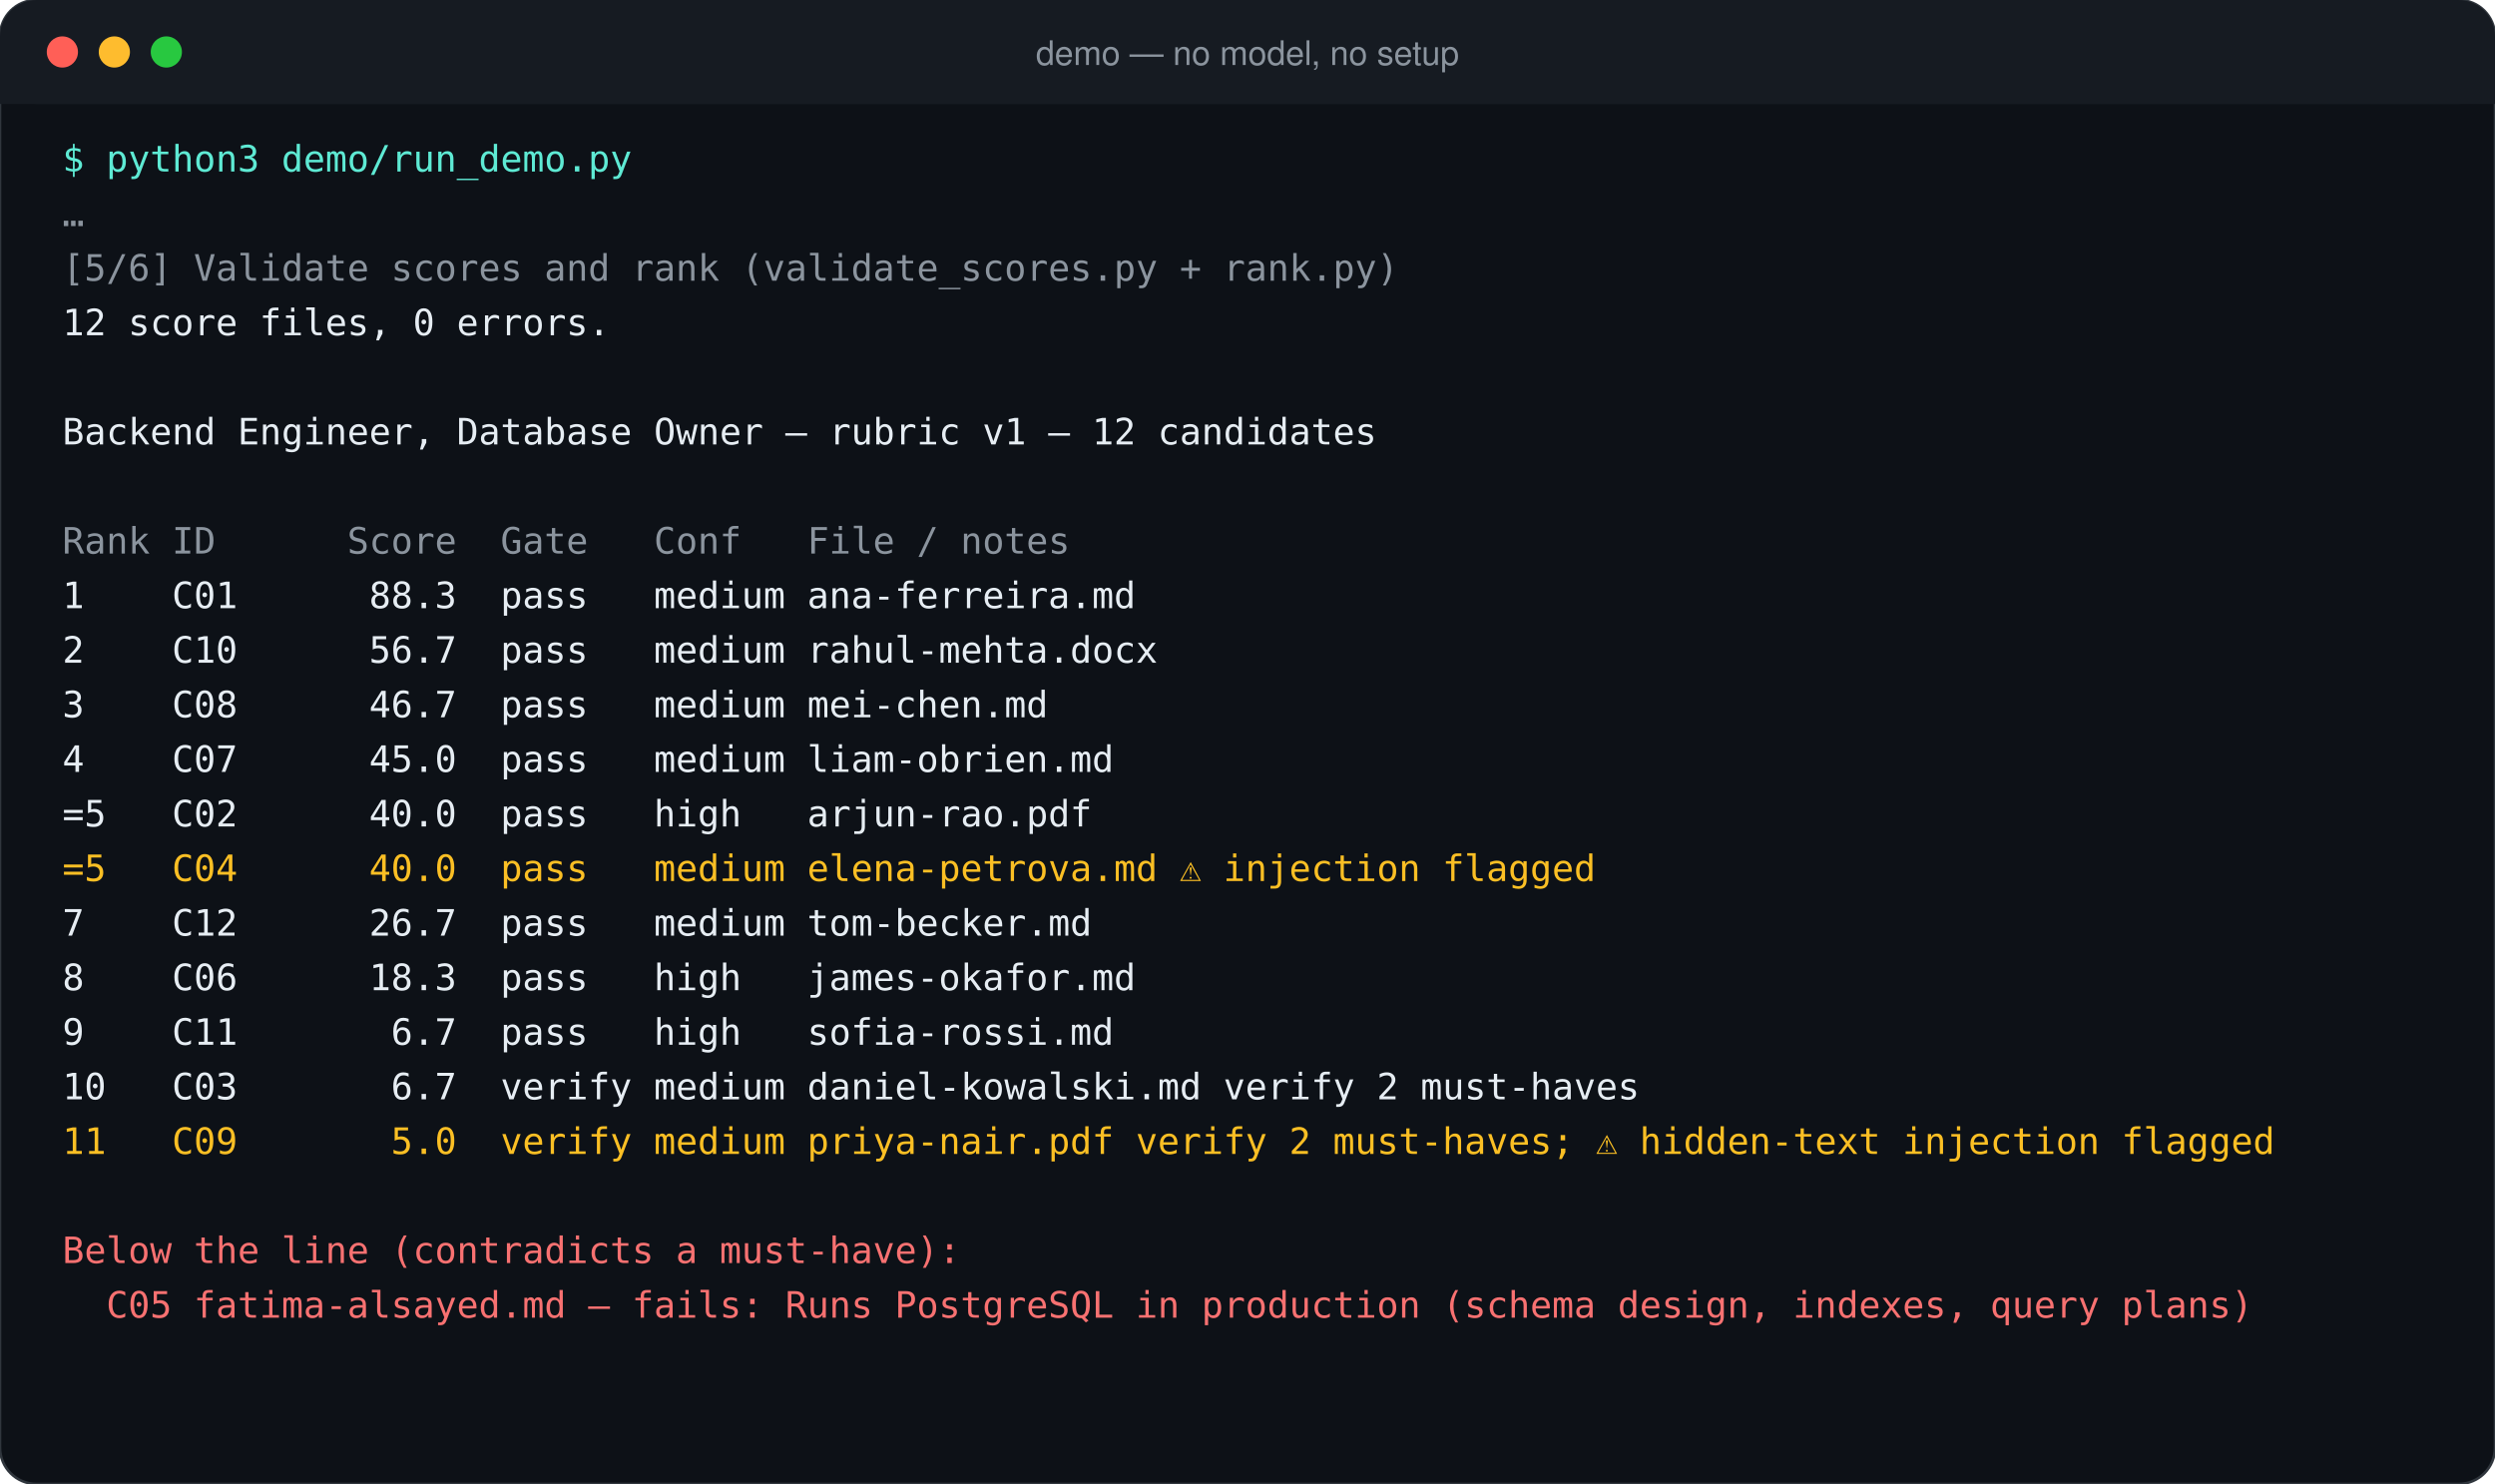
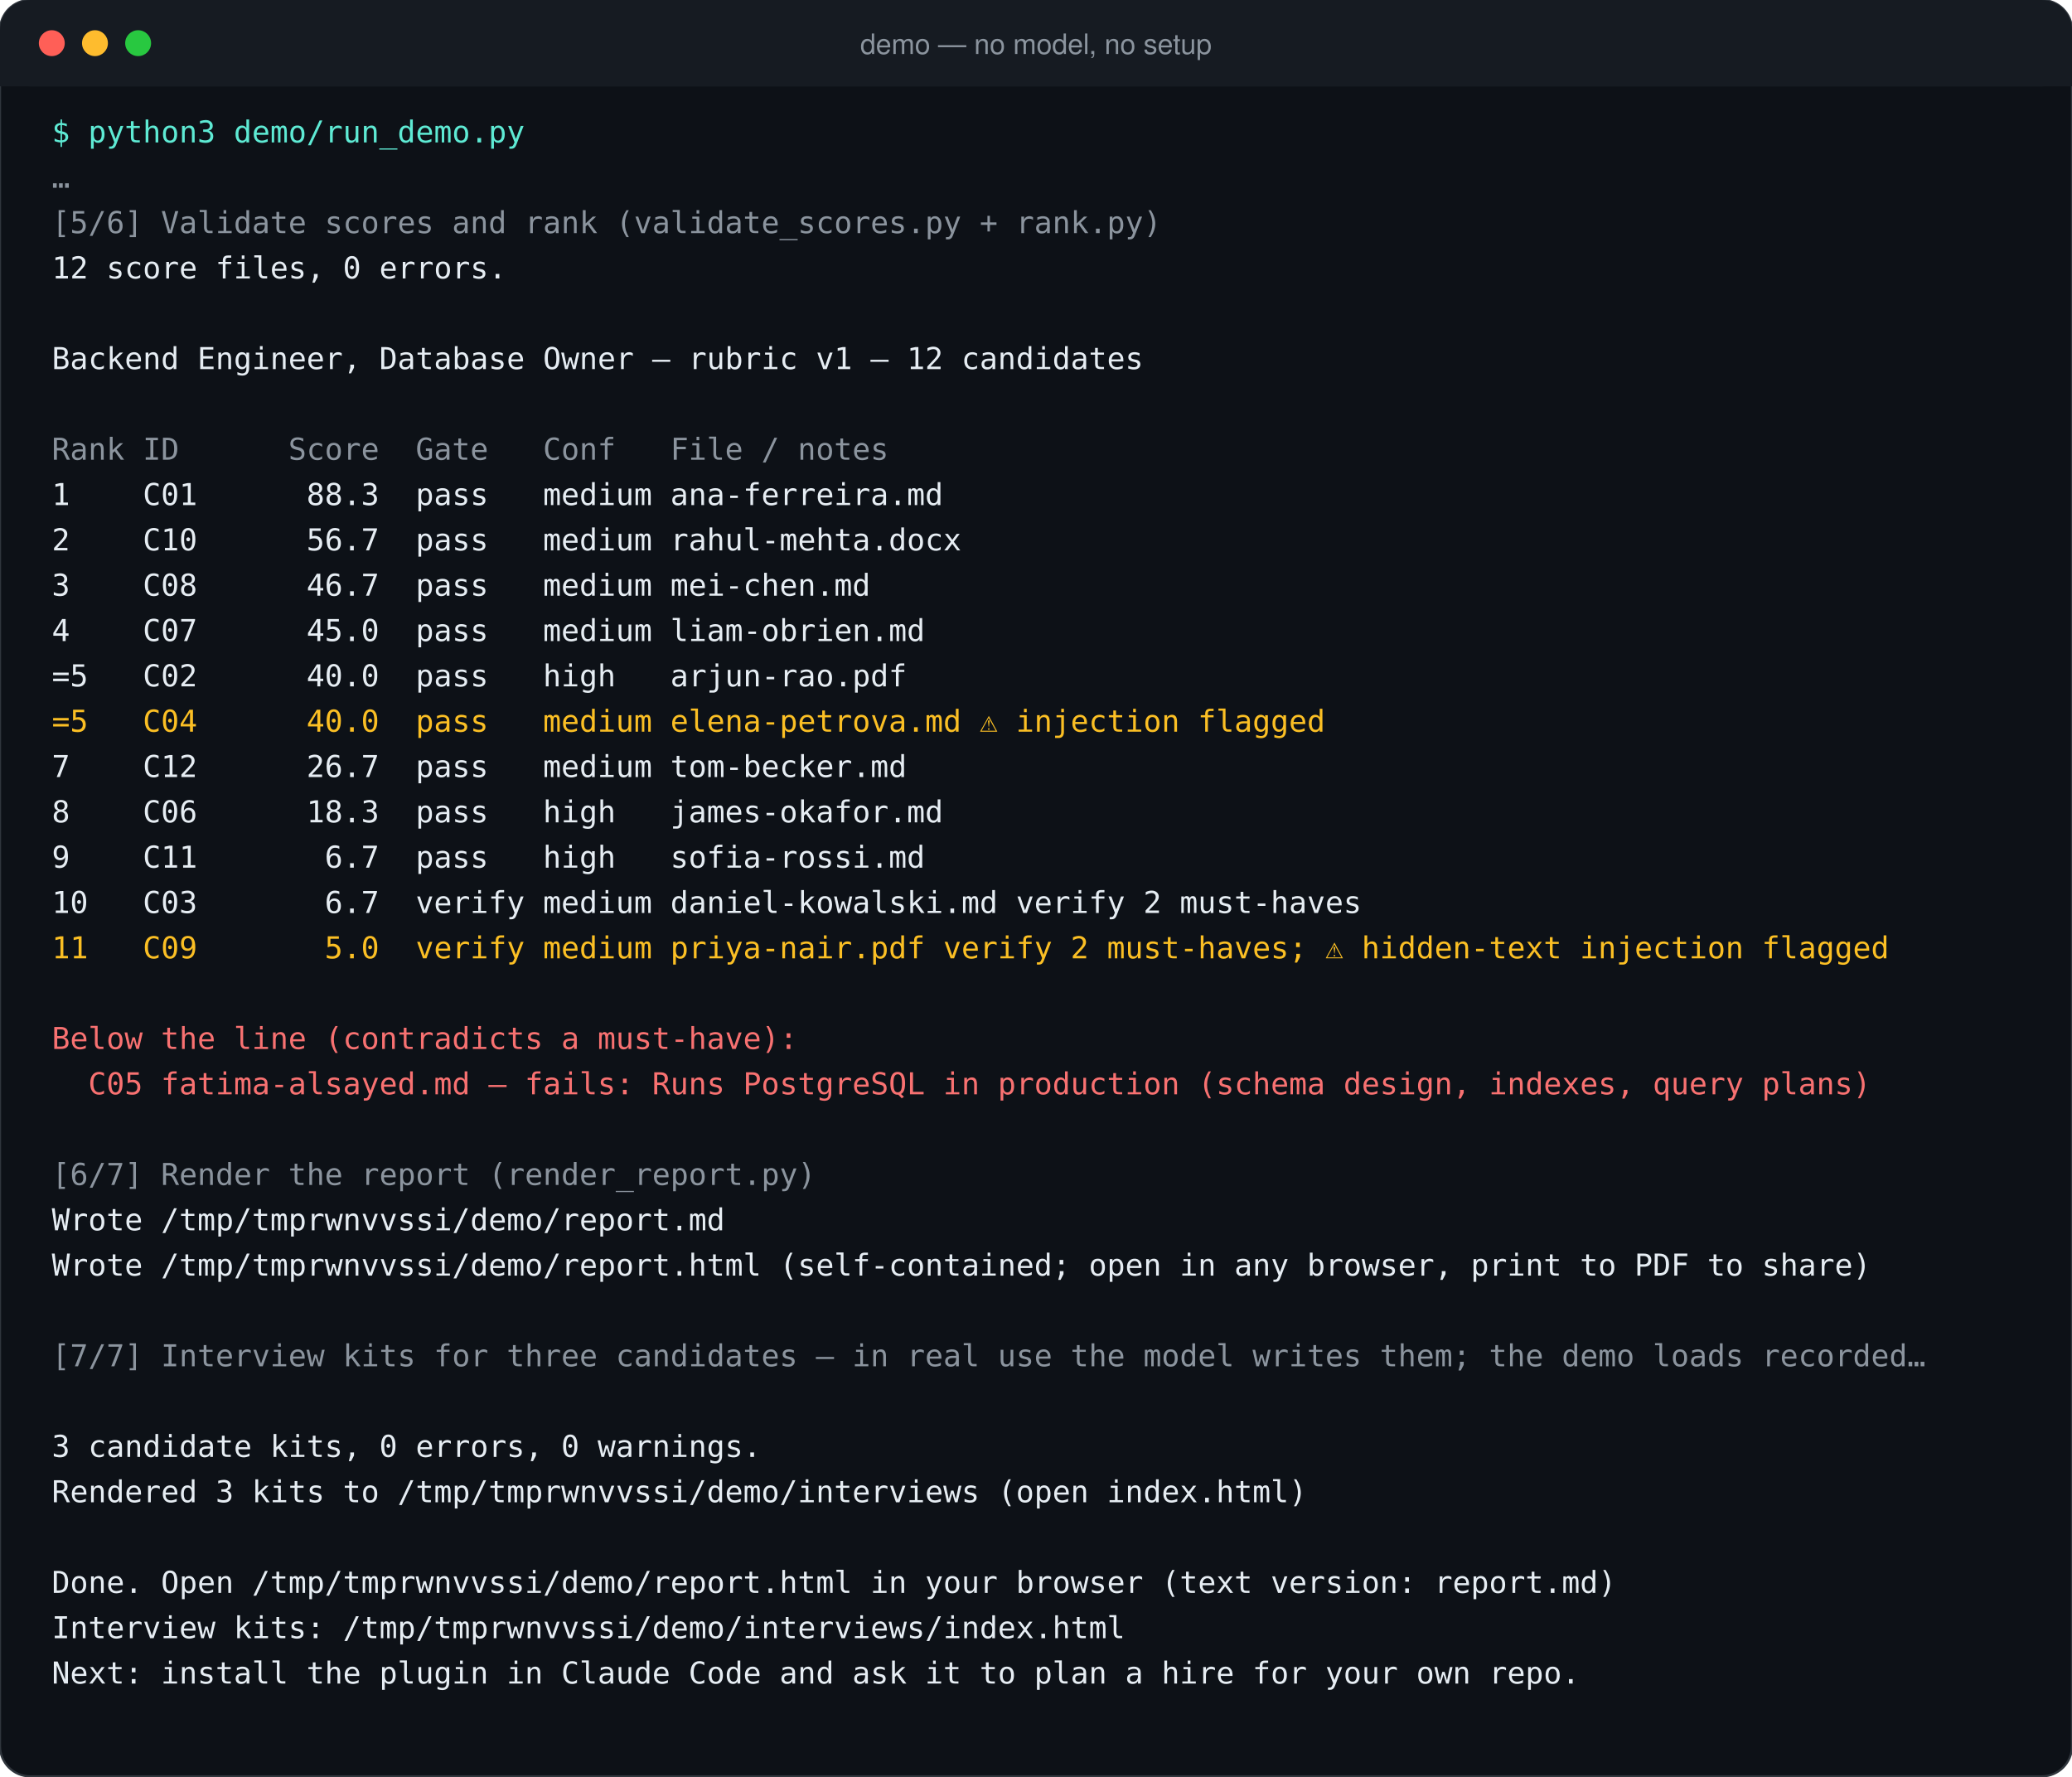
- <svg xmlns="http://www.w3.org/2000/svg" width="960" height="571" viewBox="0 0 960 571" role="img" aria-label="Terminal output of the demo: validated, ranked candidates with flags">
-   <rect width="960" height="571" rx="14" fill="#0d1117" stroke="#30363d" />
+ <svg xmlns="http://www.w3.org/2000/svg" width="960" height="823" viewBox="0 0 960 823" role="img" aria-label="Terminal output of the demo: validated, ranked candidates with flags">
+   <rect width="960" height="823" rx="14" fill="#0d1117" stroke="#30363d" />
  <rect width="960" height="40" rx="14" fill="#161b22" />
  <rect y="26" width="960" height="14" fill="#161b22" />
  <circle cx="24" cy="20" r="6" fill="#ff5f57" />
  <circle cx="44" cy="20" r="6" fill="#febc2e" />
  <circle cx="64" cy="20" r="6" fill="#28c840" />
  <text x="480.0" y="25" font-family="-apple-system, BlinkMacSystemFont, 'Segoe UI', Helvetica, Arial, sans-serif" font-size="13" font-weight="500" fill="#8b949e" text-anchor="middle">demo — no model, no setup</text>
  <text x="24" y="66" font-family="ui-monospace, SFMono-Regular, Menlo, Consolas, monospace" font-size="14" fill="#5eead4" xml:space="preserve">$ python3 demo/run_demo.py</text>
  <text x="24" y="87" font-family="ui-monospace, SFMono-Regular, Menlo, Consolas, monospace" font-size="14" fill="#8b949e" xml:space="preserve">…</text>
  <text x="24" y="108" font-family="ui-monospace, SFMono-Regular, Menlo, Consolas, monospace" font-size="14" fill="#8b949e" xml:space="preserve">[5/6] Validate scores and rank (validate_scores.py + rank.py)</text>
  <text x="24" y="129" font-family="ui-monospace, SFMono-Regular, Menlo, Consolas, monospace" font-size="14" fill="#e6edf3" xml:space="preserve">12 score files, 0 errors.</text>
  <text x="24" y="150" font-family="ui-monospace, SFMono-Regular, Menlo, Consolas, monospace" font-size="14" fill="#e6edf3" xml:space="preserve" />
  <text x="24" y="171" font-family="ui-monospace, SFMono-Regular, Menlo, Consolas, monospace" font-size="14" fill="#e6edf3" xml:space="preserve">Backend Engineer, Database Owner — rubric v1 — 12 candidates</text>
  <text x="24" y="192" font-family="ui-monospace, SFMono-Regular, Menlo, Consolas, monospace" font-size="14" fill="#e6edf3" xml:space="preserve" />
  <text x="24" y="213" font-family="ui-monospace, SFMono-Regular, Menlo, Consolas, monospace" font-size="14" fill="#8b949e" xml:space="preserve">Rank ID      Score  Gate   Conf   File / notes</text>
  <text x="24" y="234" font-family="ui-monospace, SFMono-Regular, Menlo, Consolas, monospace" font-size="14" fill="#e6edf3" xml:space="preserve">1    C01      88.3  pass   medium ana-ferreira.md</text>
  <text x="24" y="255" font-family="ui-monospace, SFMono-Regular, Menlo, Consolas, monospace" font-size="14" fill="#e6edf3" xml:space="preserve">2    C10      56.7  pass   medium rahul-mehta.docx</text>
  <text x="24" y="276" font-family="ui-monospace, SFMono-Regular, Menlo, Consolas, monospace" font-size="14" fill="#e6edf3" xml:space="preserve">3    C08      46.7  pass   medium mei-chen.md</text>
  <text x="24" y="297" font-family="ui-monospace, SFMono-Regular, Menlo, Consolas, monospace" font-size="14" fill="#e6edf3" xml:space="preserve">4    C07      45.0  pass   medium liam-obrien.md</text>
  <text x="24" y="318" font-family="ui-monospace, SFMono-Regular, Menlo, Consolas, monospace" font-size="14" fill="#e6edf3" xml:space="preserve">=5   C02      40.0  pass   high   arjun-rao.pdf</text>
  <text x="24" y="339" font-family="ui-monospace, SFMono-Regular, Menlo, Consolas, monospace" font-size="14" fill="#fbbf24" xml:space="preserve">=5   C04      40.0  pass   medium elena-petrova.md ⚠ injection flagged</text>
  <text x="24" y="360" font-family="ui-monospace, SFMono-Regular, Menlo, Consolas, monospace" font-size="14" fill="#e6edf3" xml:space="preserve">7    C12      26.7  pass   medium tom-becker.md</text>
  <text x="24" y="381" font-family="ui-monospace, SFMono-Regular, Menlo, Consolas, monospace" font-size="14" fill="#e6edf3" xml:space="preserve">8    C06      18.3  pass   high   james-okafor.md</text>
  <text x="24" y="402" font-family="ui-monospace, SFMono-Regular, Menlo, Consolas, monospace" font-size="14" fill="#e6edf3" xml:space="preserve">9    C11       6.7  pass   high   sofia-rossi.md</text>
  <text x="24" y="423" font-family="ui-monospace, SFMono-Regular, Menlo, Consolas, monospace" font-size="14" fill="#e6edf3" xml:space="preserve">10   C03       6.7  verify medium daniel-kowalski.md verify 2 must-haves</text>
  <text x="24" y="444" font-family="ui-monospace, SFMono-Regular, Menlo, Consolas, monospace" font-size="14" fill="#fbbf24" xml:space="preserve">11   C09       5.0  verify medium priya-nair.pdf verify 2 must-haves; ⚠ hidden-text injection flagged</text>
  <text x="24" y="465" font-family="ui-monospace, SFMono-Regular, Menlo, Consolas, monospace" font-size="14" fill="#e6edf3" xml:space="preserve" />
  <text x="24" y="486" font-family="ui-monospace, SFMono-Regular, Menlo, Consolas, monospace" font-size="14" fill="#f87171" xml:space="preserve">Below the line (contradicts a must-have):</text>
  <text x="24" y="507" font-family="ui-monospace, SFMono-Regular, Menlo, Consolas, monospace" font-size="14" fill="#f87171" xml:space="preserve">  C05 fatima-alsayed.md — fails: Runs PostgreSQL in production (schema design, indexes, query plans)</text>
  <text x="24" y="528" font-family="ui-monospace, SFMono-Regular, Menlo, Consolas, monospace" font-size="14" fill="#e6edf3" xml:space="preserve" />
+   <text x="24" y="549" font-family="ui-monospace, SFMono-Regular, Menlo, Consolas, monospace" font-size="14" fill="#8b949e" xml:space="preserve">[6/7] Render the report (render_report.py)</text>
+   <text x="24" y="570" font-family="ui-monospace, SFMono-Regular, Menlo, Consolas, monospace" font-size="14" fill="#e6edf3" xml:space="preserve">Wrote /tmp/tmprwnvvssi/demo/report.md</text>
+   <text x="24" y="591" font-family="ui-monospace, SFMono-Regular, Menlo, Consolas, monospace" font-size="14" fill="#e6edf3" xml:space="preserve">Wrote /tmp/tmprwnvvssi/demo/report.html (self-contained; open in any browser, print to PDF to share)</text>
+   <text x="24" y="612" font-family="ui-monospace, SFMono-Regular, Menlo, Consolas, monospace" font-size="14" fill="#e6edf3" xml:space="preserve" />
+   <text x="24" y="633" font-family="ui-monospace, SFMono-Regular, Menlo, Consolas, monospace" font-size="14" fill="#8b949e" xml:space="preserve">[7/7] Interview kits for three candidates — in real use the model writes them; the demo loads recorded…</text>
+   <text x="24" y="654" font-family="ui-monospace, SFMono-Regular, Menlo, Consolas, monospace" font-size="14" fill="#e6edf3" xml:space="preserve" />
+   <text x="24" y="675" font-family="ui-monospace, SFMono-Regular, Menlo, Consolas, monospace" font-size="14" fill="#e6edf3" xml:space="preserve">3 candidate kits, 0 errors, 0 warnings.</text>
+   <text x="24" y="696" font-family="ui-monospace, SFMono-Regular, Menlo, Consolas, monospace" font-size="14" fill="#e6edf3" xml:space="preserve">Rendered 3 kits to /tmp/tmprwnvvssi/demo/interviews (open index.html)</text>
+   <text x="24" y="717" font-family="ui-monospace, SFMono-Regular, Menlo, Consolas, monospace" font-size="14" fill="#e6edf3" xml:space="preserve" />
+   <text x="24" y="738" font-family="ui-monospace, SFMono-Regular, Menlo, Consolas, monospace" font-size="14" fill="#e6edf3" xml:space="preserve">Done. Open /tmp/tmprwnvvssi/demo/report.html in your browser (text version: report.md)</text>
+   <text x="24" y="759" font-family="ui-monospace, SFMono-Regular, Menlo, Consolas, monospace" font-size="14" fill="#e6edf3" xml:space="preserve">Interview kits: /tmp/tmprwnvvssi/demo/interviews/index.html</text>
+   <text x="24" y="780" font-family="ui-monospace, SFMono-Regular, Menlo, Consolas, monospace" font-size="14" fill="#e6edf3" xml:space="preserve">Next: install the plugin in Claude Code and ask it to plan a hire for your own repo.</text>
</svg>
